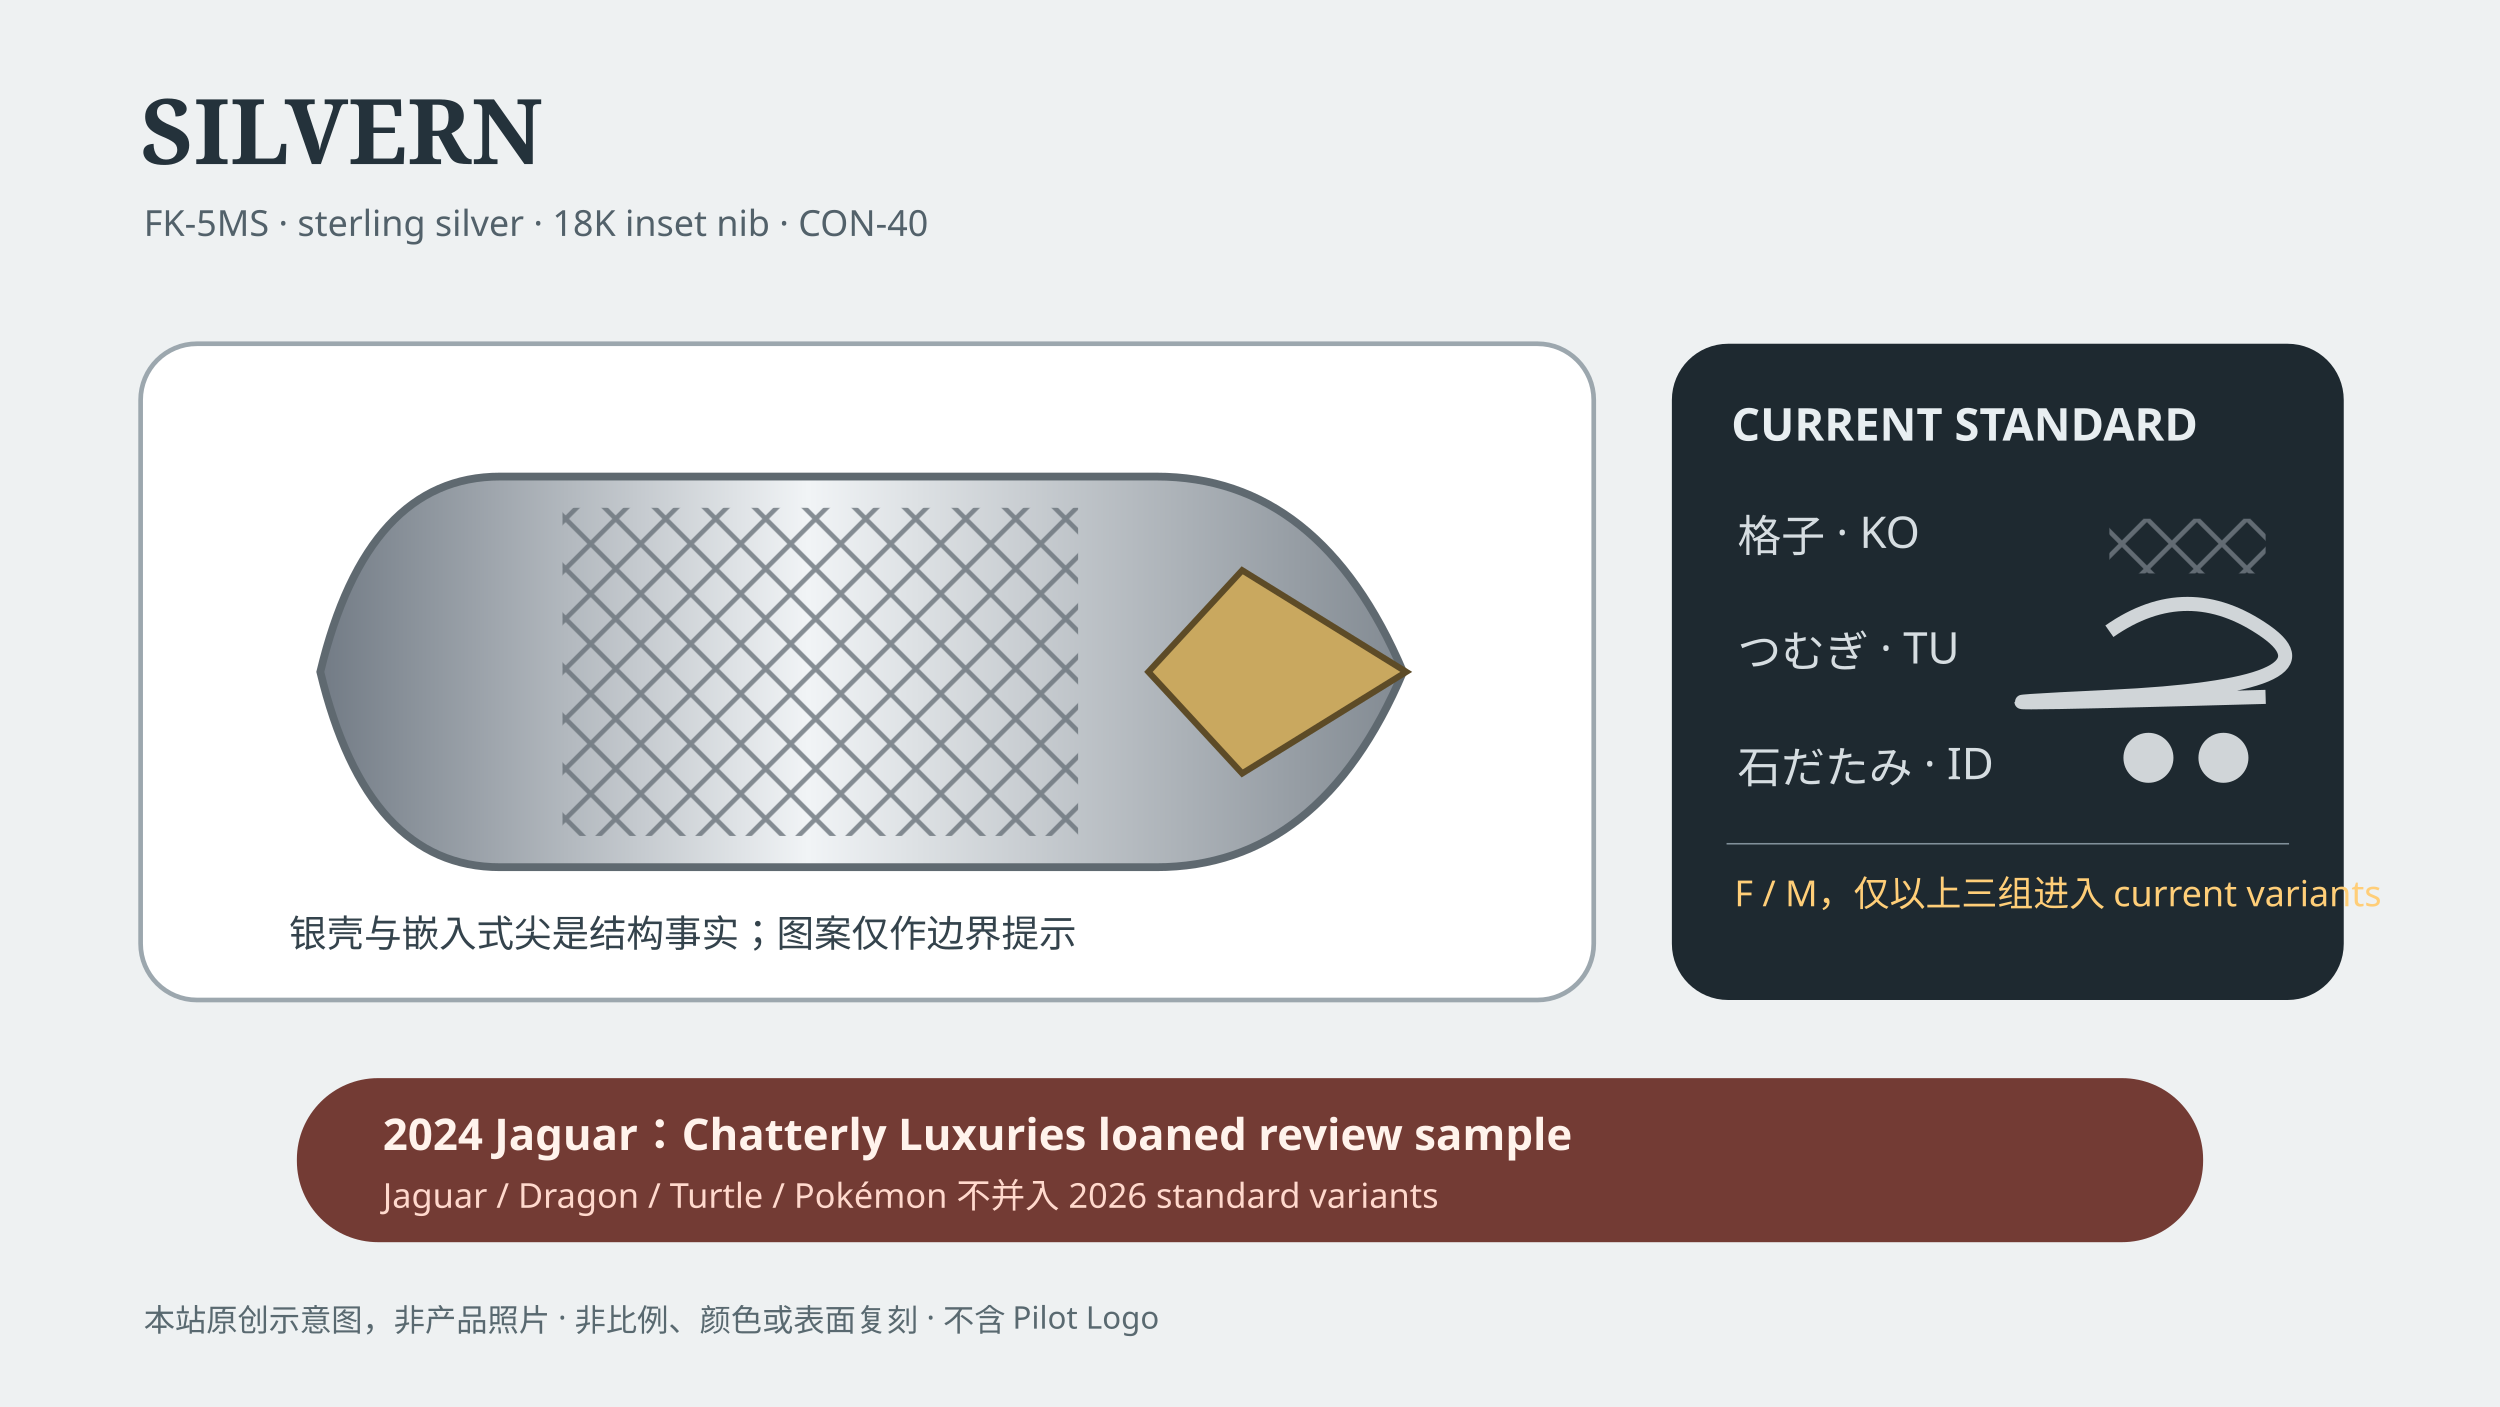
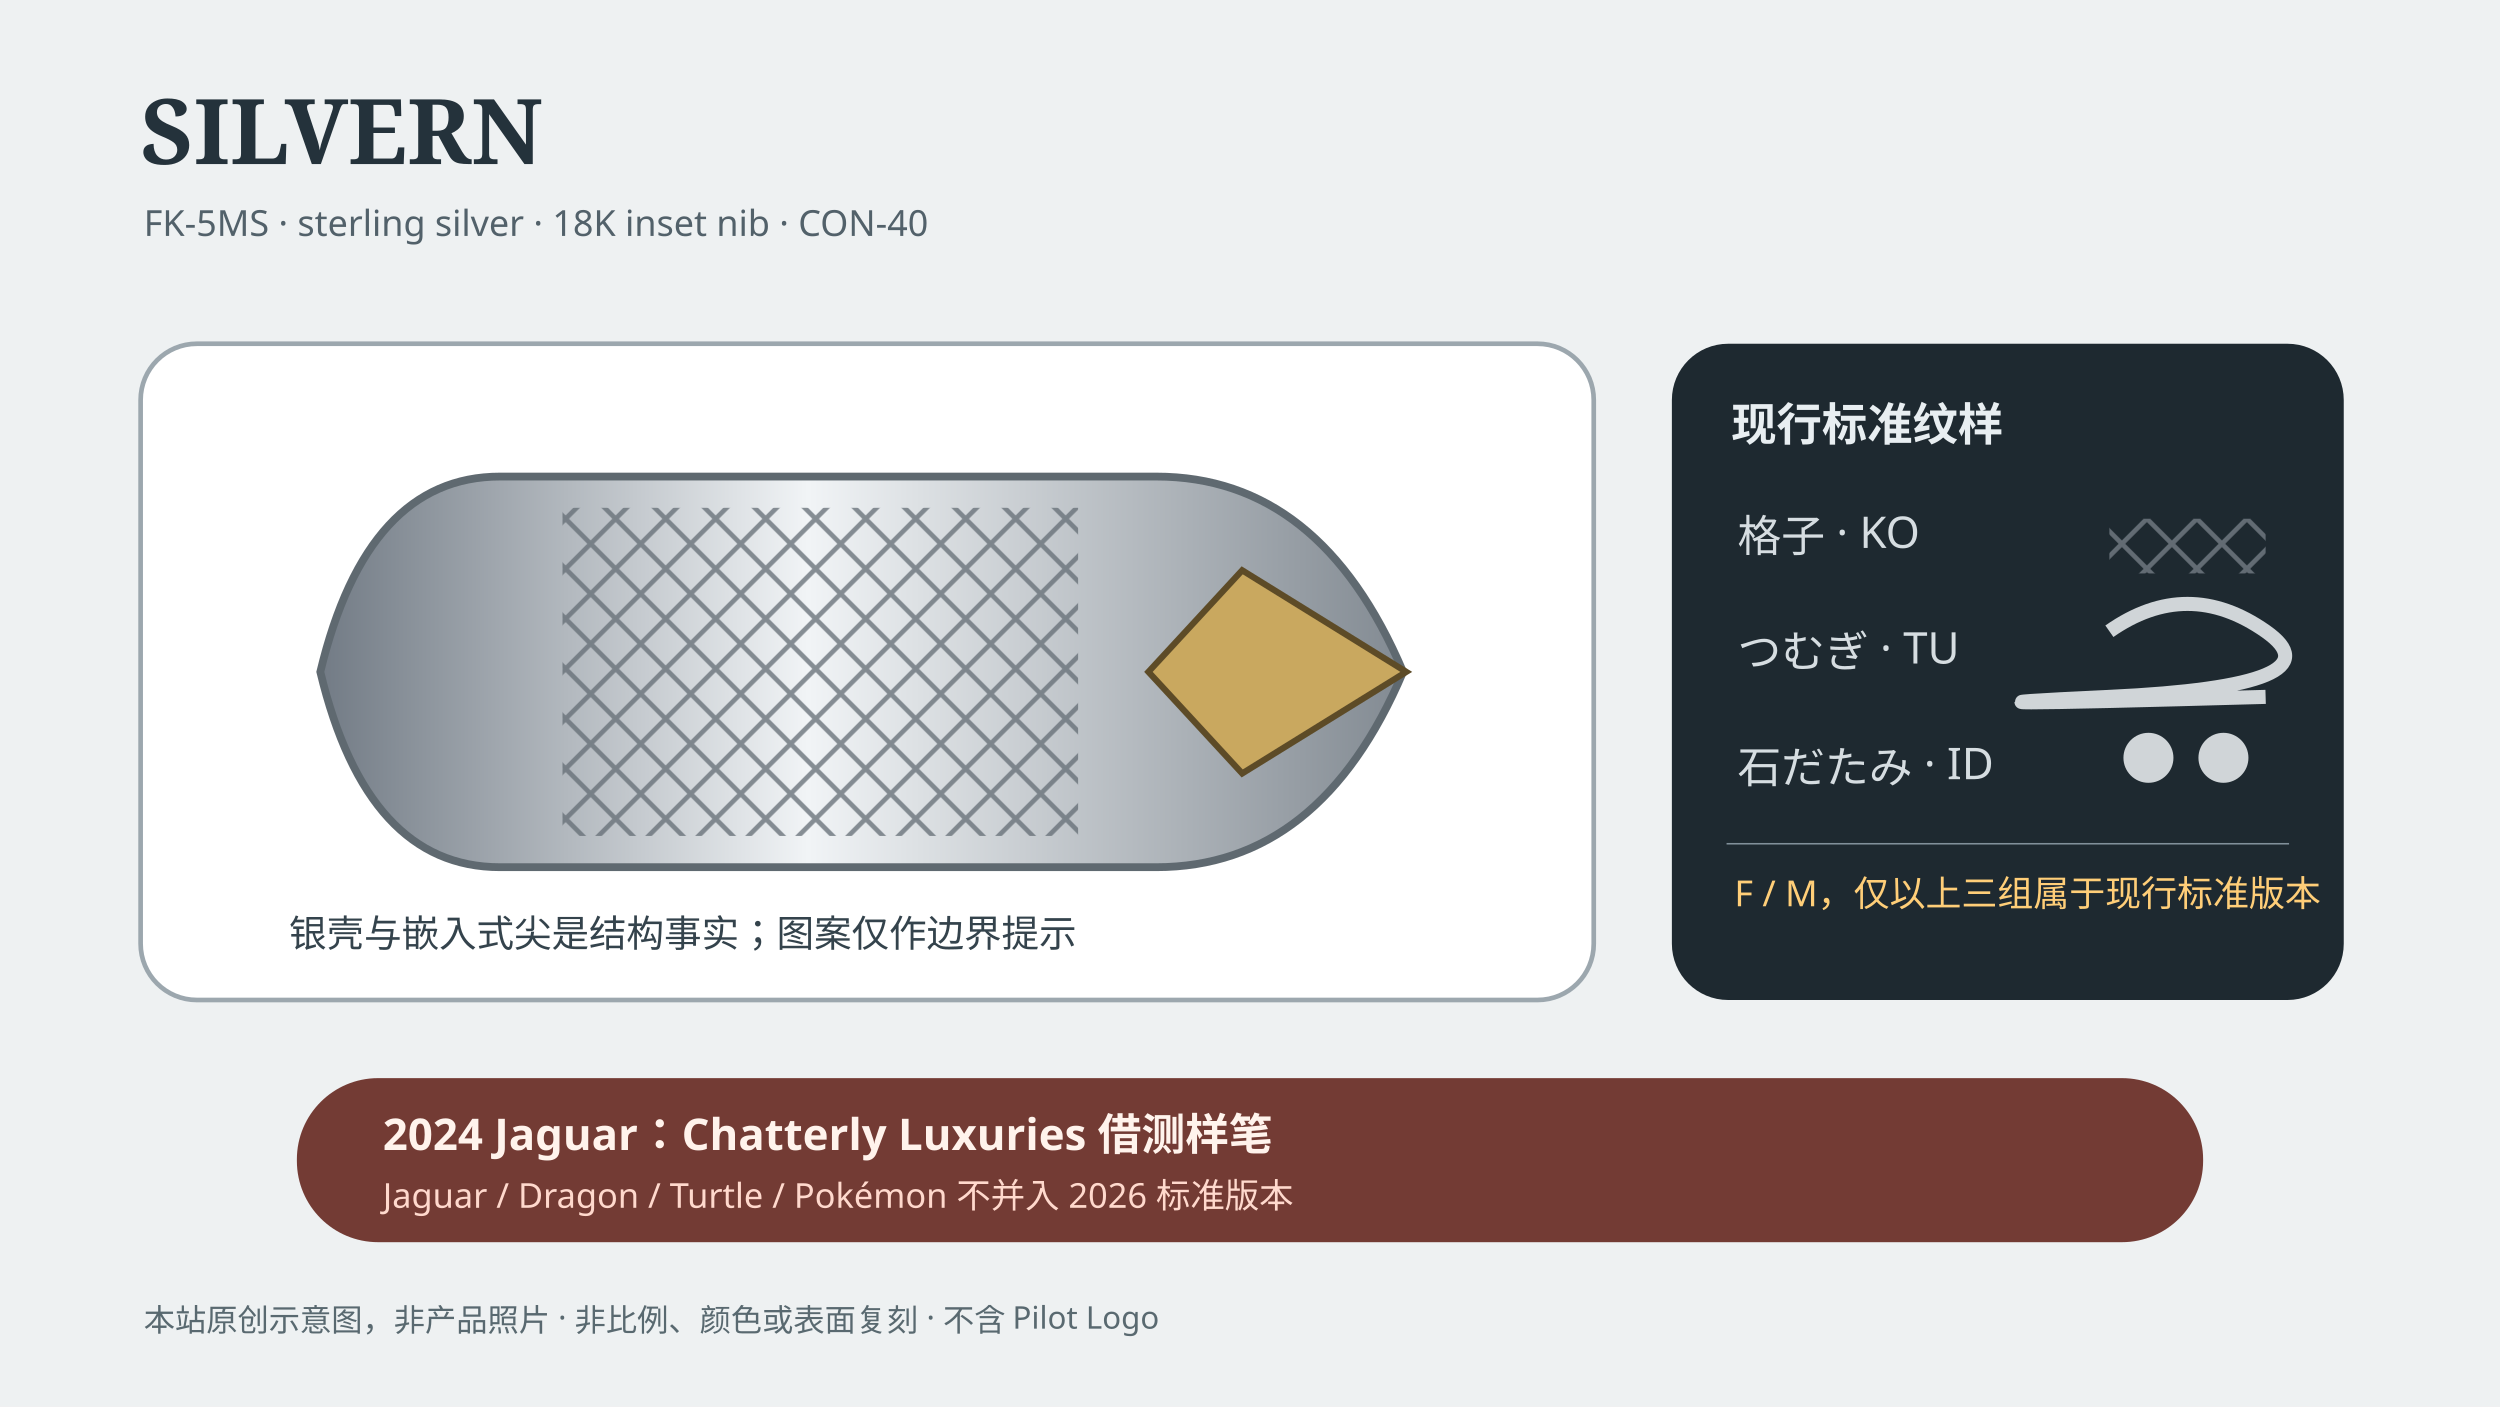
<svg xmlns="http://www.w3.org/2000/svg" width="1600" height="900" viewBox="0 0 1600 900" role="img" aria-labelledby="title desc">
  <defs>
    <linearGradient id="silver" x1="0" x2="1">
      <stop stop-color="#737c86" />
      <stop offset=".45" stop-color="#f1f4f6" />
      <stop offset="1" stop-color="#838b93" />
    </linearGradient>
    <pattern id="grid" width="32" height="32" patternUnits="userSpaceOnUse">
      <path d="M0 0l32 32M32 0L0 32" stroke="#626b73" stroke-width="3" />
    </pattern>
  </defs>
  <rect width="1600" height="900" fill="#eef1f2" />
  <text x="90" y="105" fill="#24323b" font-family="serif" font-size="58" font-weight="700">SILVERN</text>
  <text x="92" y="151" fill="#52616a" font-family="sans-serif" font-size="23">FK-5MS · sterling silver · 18K inset nib · CON-40</text>
  <g transform="translate(90 220)">
    <rect width="930" height="420" rx="36" fill="#fff" stroke="#9ca7ae" stroke-width="3" />
    <path d="M115 210Q145 85 230 85h420q105 0 158 125-53 125-158 125H230q-85 0-115-125Z" fill="url(#silver)" stroke="#5f6970" stroke-width="5" />
    <path d="M270 105h330v210H270Z" fill="url(#grid)" opacity=".75" />
    <path d="M705 145l105 65-105 65-60-65Z" fill="#c9a85f" stroke="#5d4b27" stroke-width="4" />
    <text x="95" y="386" fill="#34434c" font-family="sans-serif" font-size="24">银壳与嵌入式尖是结构事实；图案仅作边界提示</text>
  </g>
  <g transform="translate(1070 220)" font-family="sans-serif">
    <rect width="430" height="420" rx="36" fill="#1e2930" />
-     <text x="38" y="62" fill="#e8eef1" font-size="29" font-weight="700">CURRENT STANDARD</text>
+     <text x="38" y="62" fill="#e8eef1" font-size="29" font-weight="700">现行标准纹样</text>
    <text x="42" y="133" fill="#d6dde1" font-size="28">格子 · KO</text>
    <path d="M280 112h100v35h-100Z" fill="url(#grid)" />
    <text x="42" y="207" fill="#d6dde1" font-size="28">つむぎ · TU</text>
    <path d="M280 184q50-35 100 0t-100 42t100 0" fill="none" stroke="#d0d5d8" stroke-width="9" />
    <text x="42" y="281" fill="#d6dde1" font-size="28">石だたみ · ID</text>
    <circle cx="305" cy="265" r="16" fill="#d0d5d8" />
    <circle cx="353" cy="265" r="16" fill="#d0d5d8" />
    <path d="M35 320h360" stroke="#81909a" />
-     <text x="40" y="360" fill="#ffce78" font-size="23">F / M，仅以上三组进入 current variants</text>
+     <text x="40" y="360" fill="#ffce78" font-size="23">F / M，仅以上三组属于现行标准版本</text>
  </g>
  <rect x="190" y="690" width="1220" height="105" rx="52" fill="#733b34" />
-   <text x="245" y="736" fill="#fff3ec" font-family="sans-serif" font-size="28" font-weight="700">2024 Jaguar：Chatterly Luxuries loaned review sample</text>
-   <text x="245" y="773" fill="#ffd9cd" font-family="sans-serif" font-size="22">Jaguar / Dragon / Turtle / Pokémon 不并入 2026 standard variants</text>
+   <text x="245" y="736" fill="#fff3ec" font-family="sans-serif" font-size="28" font-weight="700">2024 Jaguar：Chatterly Luxuries 借测样笔</text>
+   <text x="245" y="773" fill="#ffd9cd" font-family="sans-serif" font-size="22">Jaguar / Dragon / Turtle / Pokémon 不并入 2026 标准版本</text>
  <text x="92" y="852" fill="#596970" font-family="sans-serif" font-size="20">本站原创示意图，非产品照片 · 非比例、颜色或表面复刻 · 不含 Pilot Logo</text>
</svg>
